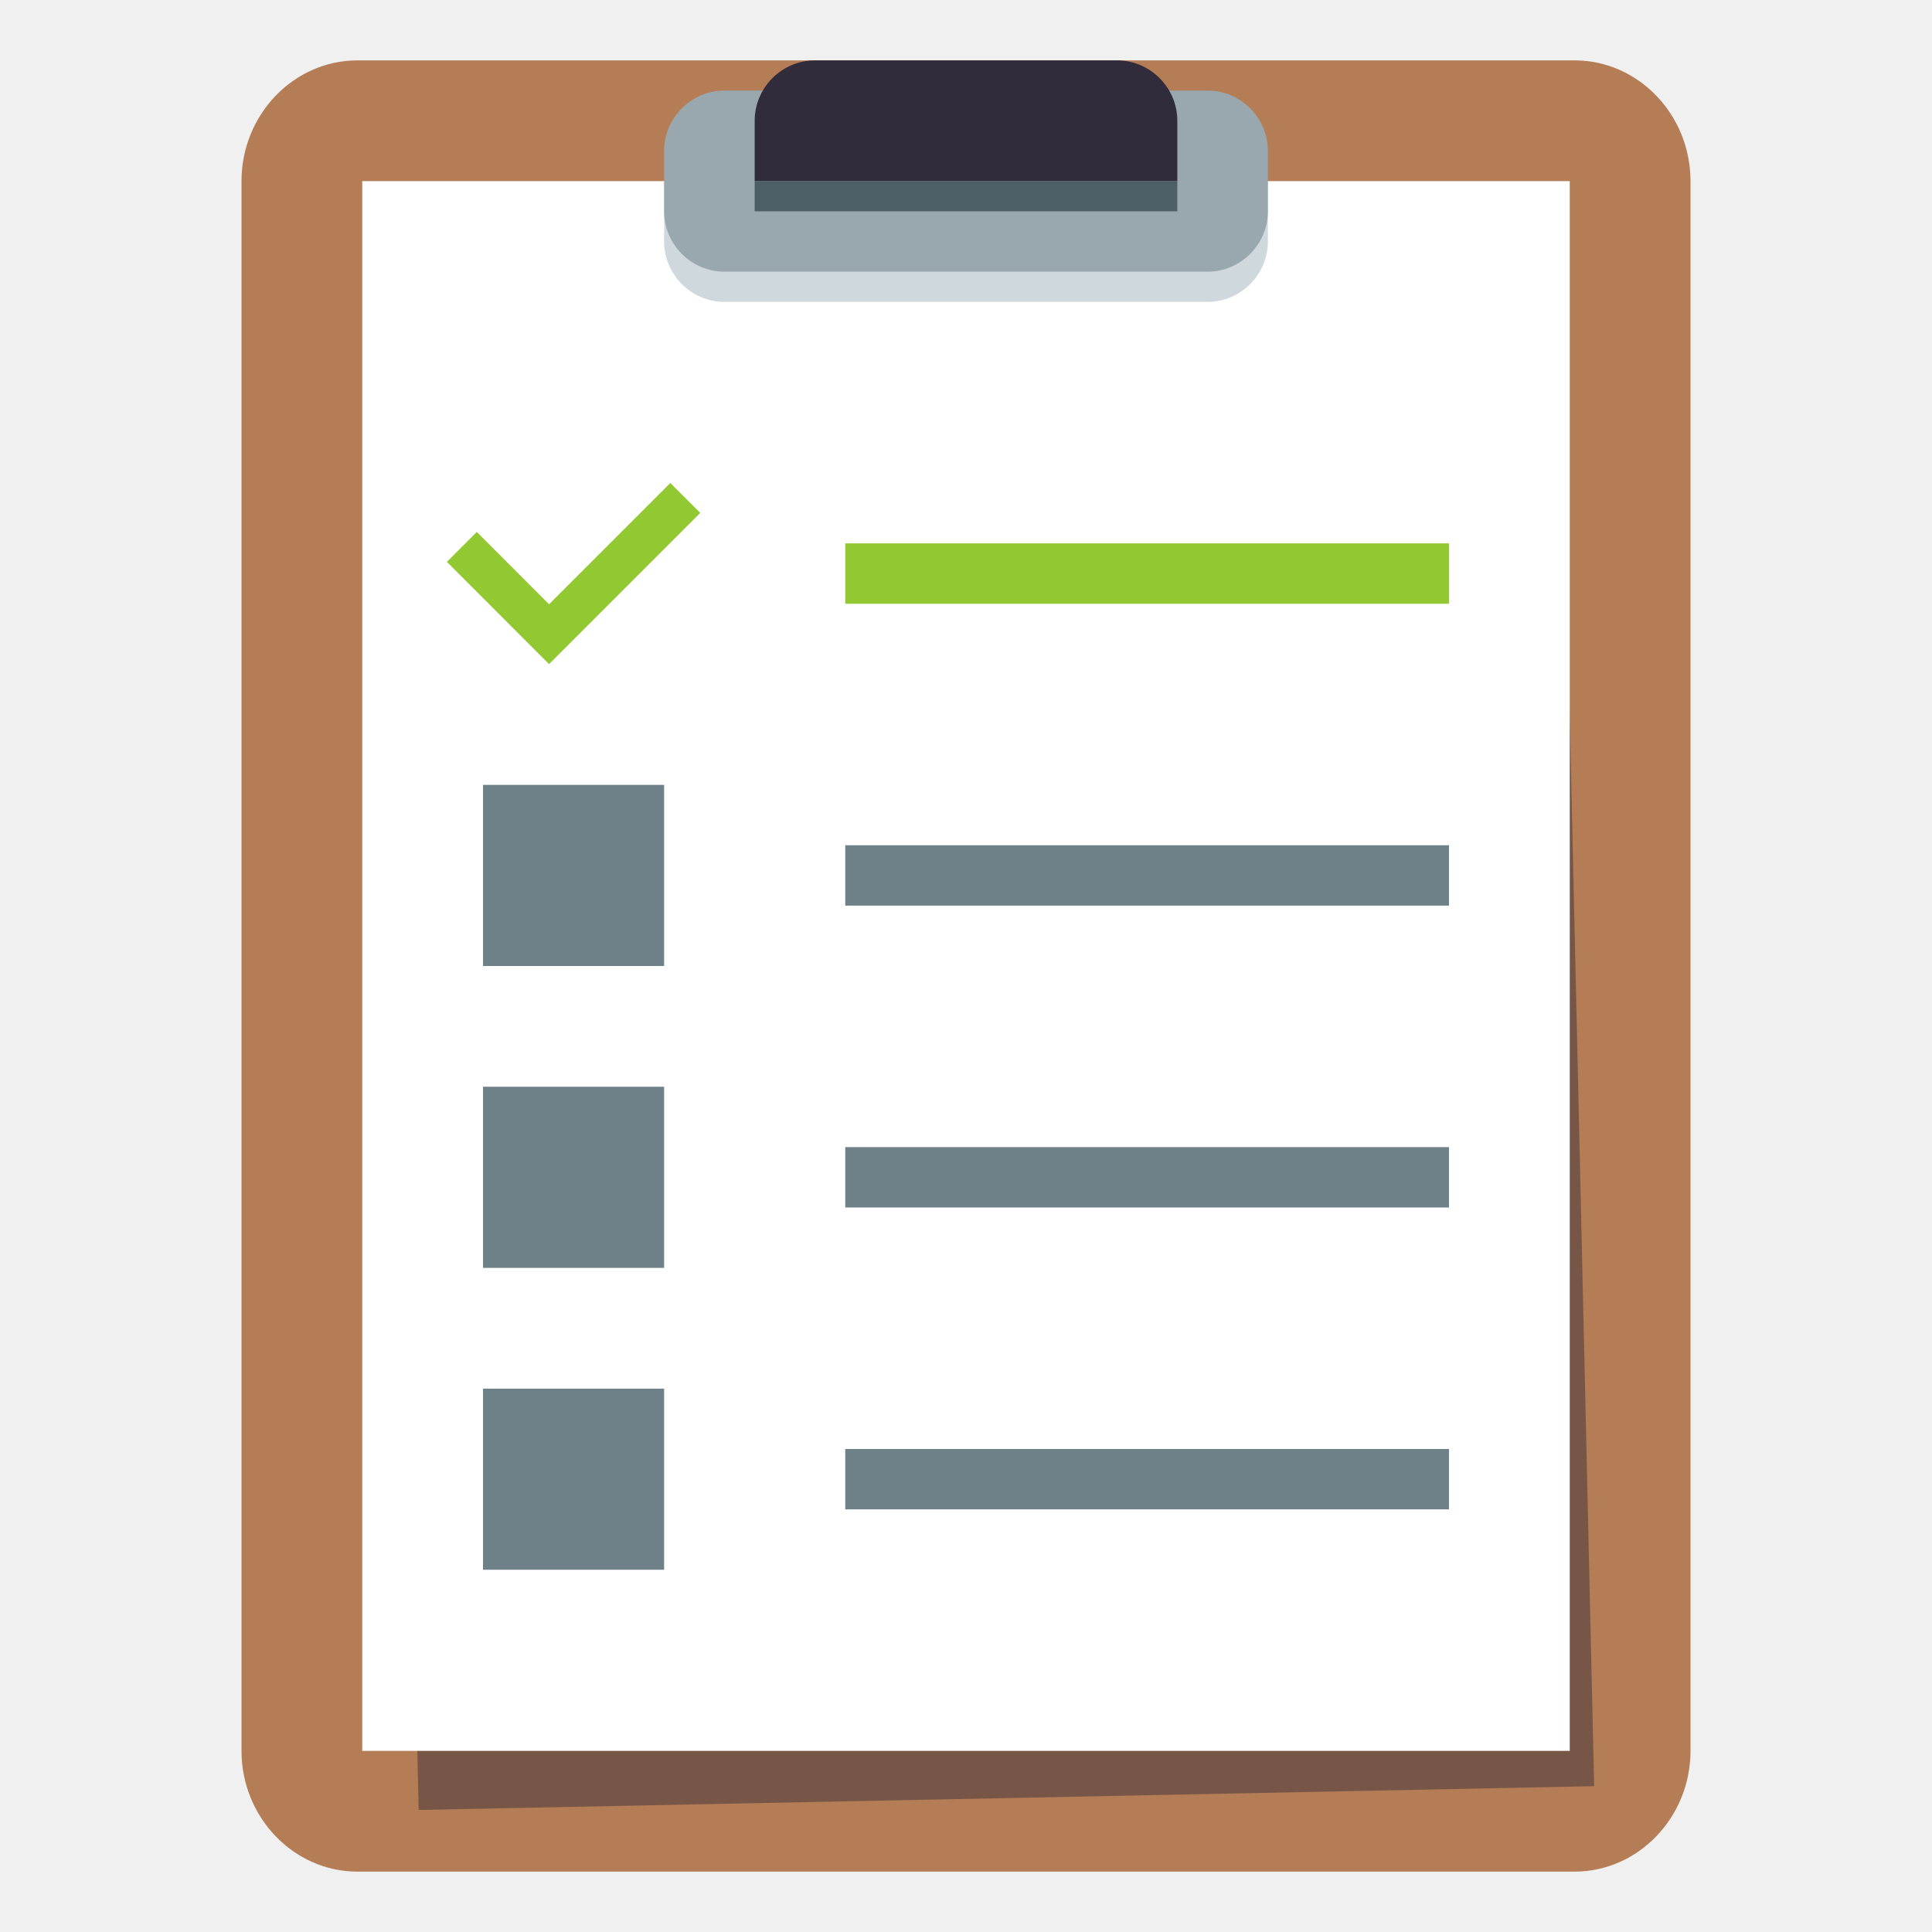
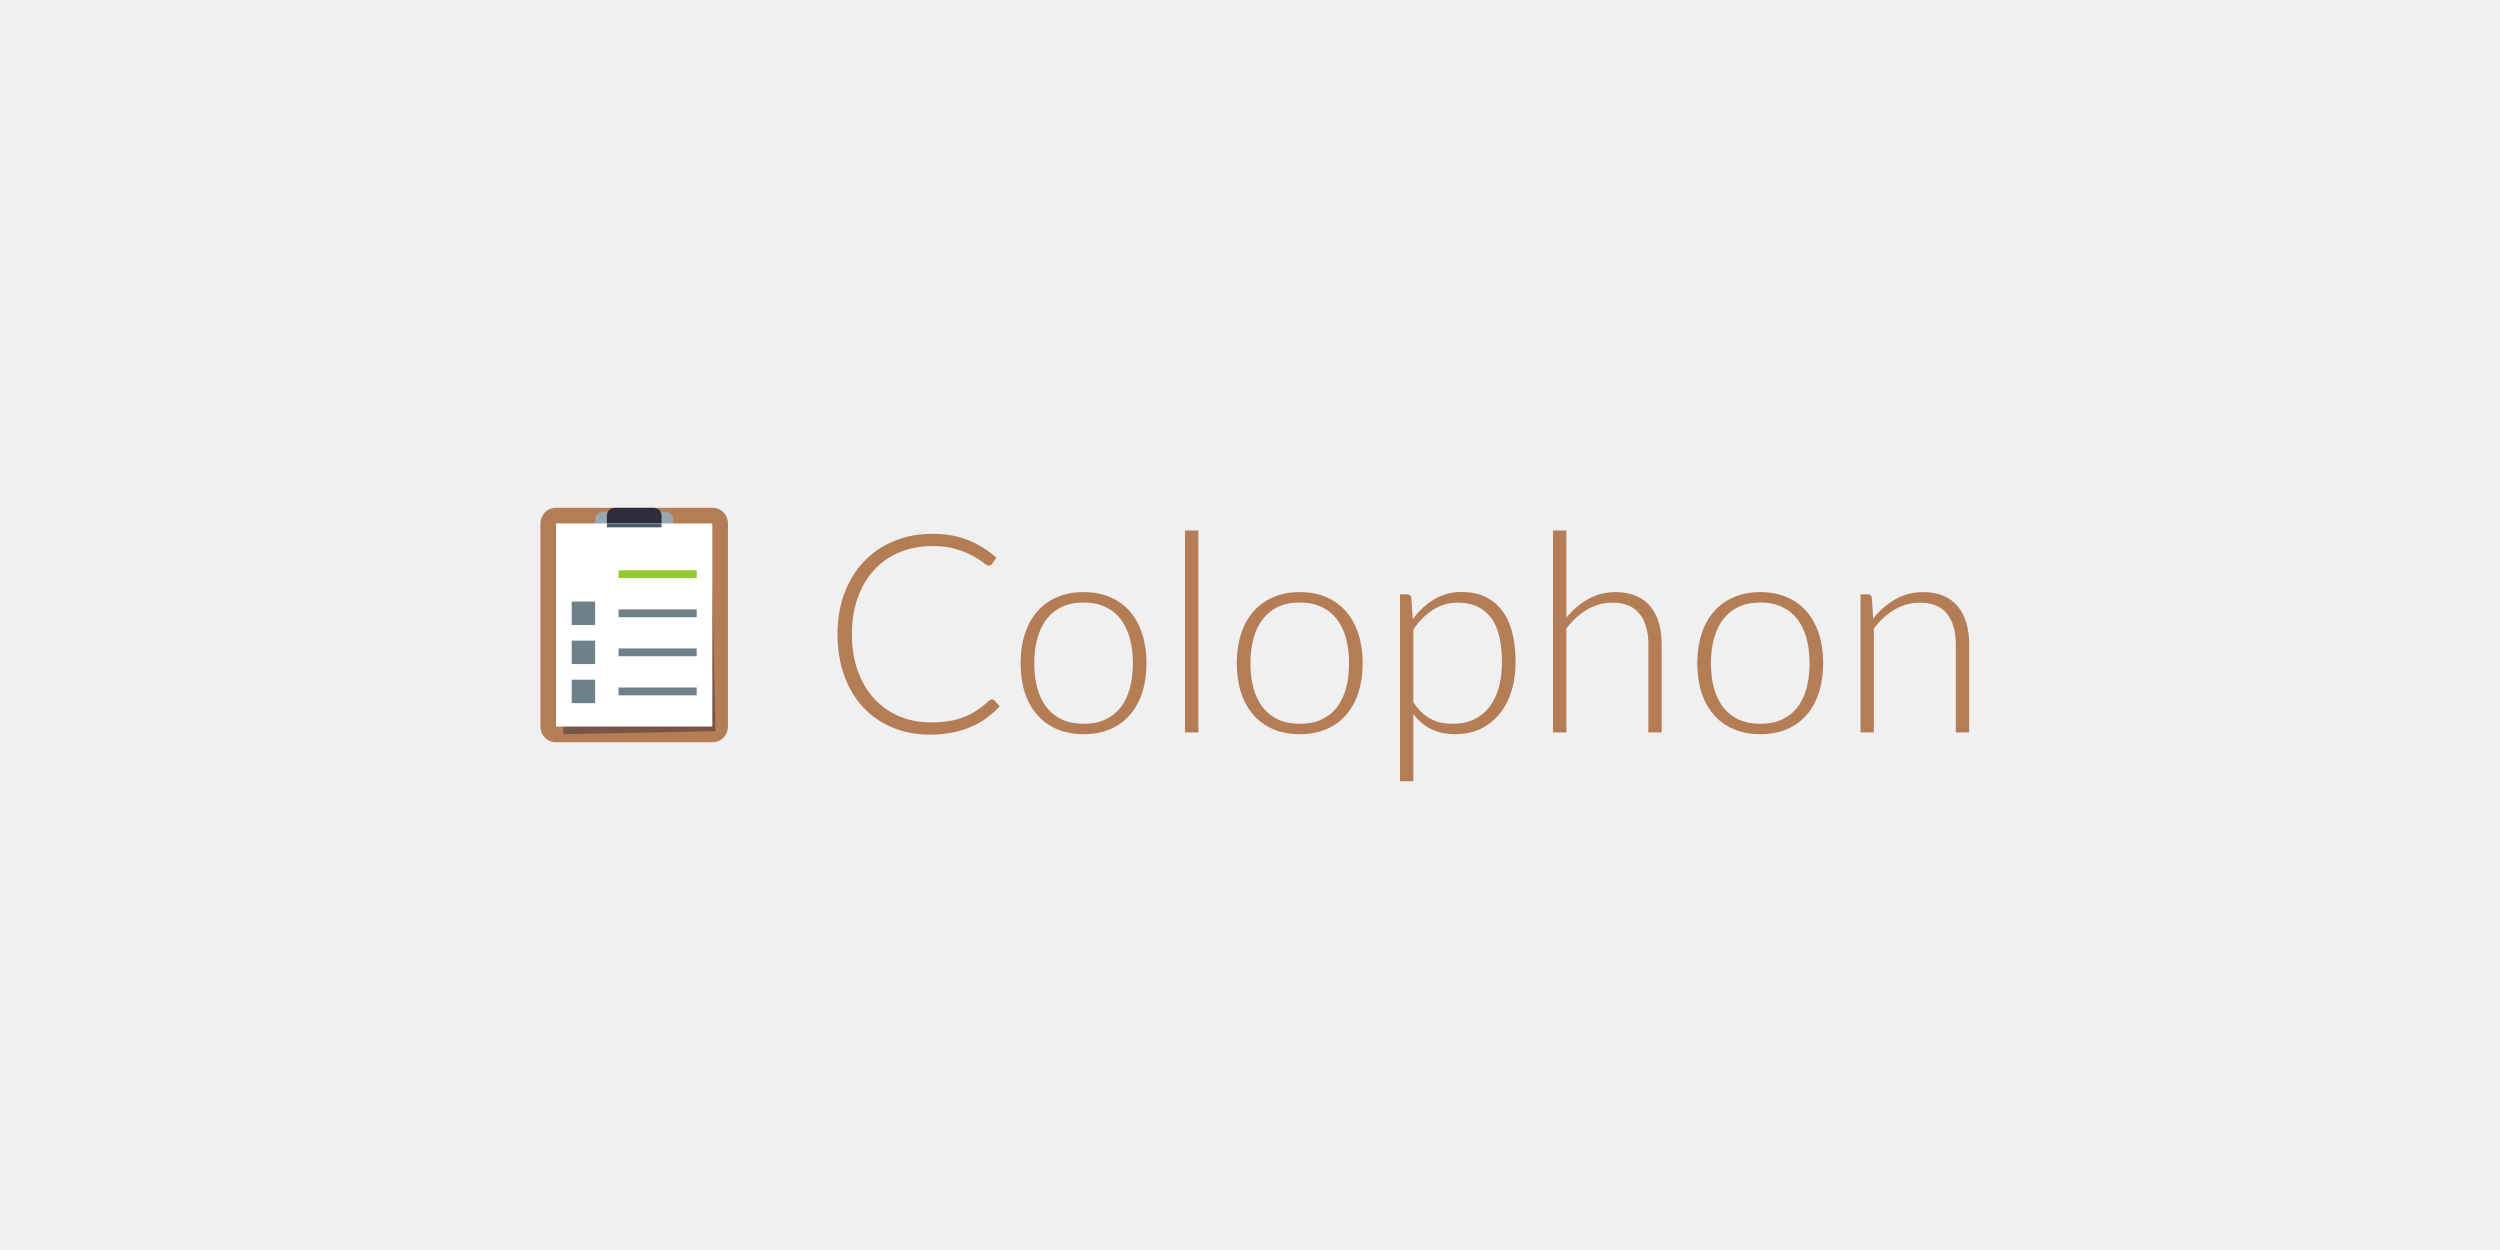
- <svg xmlns="http://www.w3.org/2000/svg" version="1.1" id="Layer_1" x="0px" y="0px" width="64px" height="64px" viewBox="0 0 64 64" enable-background="new 0 0 64 64" xml:space="preserve">
-   <path fill="#B47D56" d="M56,58c0,2.199-1.729,4-3.84,4H11.84C9.728,62,8,60.199,8,58V6c0-2.2,1.728-4,3.84-4h40.32  C54.271,2,56,3.8,56,6V58z" />
-   <polygon fill="#785647" points="12.641,8.499 13.87,59.957 52.808,59.17 51.641,8 " />
-   <rect x="12" y="6" fill="#FFFFFF" width="40" height="52" />
-   <rect x="28" y="18" fill="#92C932" width="20" height="2" />
-   <rect x="28" y="28" fill="#6E8189" width="20" height="2" />
-   <rect x="28" y="38" fill="#6E8189" width="20" height="2" />
-   <rect x="28" y="48" fill="#6E8189" width="20" height="2" />
-   <rect x="16" y="26" fill="#6E8189" width="6" height="6" />
-   <rect x="16" y="36" fill="#6E8189" width="6" height="6" />
-   <rect x="16" y="46" fill="#6E8189" width="6" height="6" />
-   <path fill="#CFD8DD" d="M42,8c0,1.1-0.9,2-2,2H24c-1.1,0-2-0.9-2-2V6h20V8z" />
-   <path fill="#99A8AE" d="M42,7c0,1.1-0.9,2-2,2H24c-1.1,0-2-0.9-2-2V5c0-1.1,0.9-2,2-2h16c1.1,0,2,0.9,2,2V7z" />
-   <path fill="#302C3B" d="M39,6H25V4c0-1.1,0.9-2,2-2h10c1.1,0,2,0.9,2,2V6z" />
-   <rect x="25" y="6" fill="#4E5E67" width="14" height="1" />
-   <polygon fill="#92C932" points="18.188,20.017 15.795,17.621 14.803,18.612 18.188,22 23.197,16.99 22.205,16 " />
+ <svg xmlns="http://www.w3.org/2000/svg" width="1000pt" height="500pt" viewBox="0 0 1000 500" version="1.1">
+   <g id="surface1">
+     <path style=" stroke:none;fill-rule:nonzero;fill:rgb(70.588%,49.02%,33.725%);fill-opacity:1;" d="M 396.766 279.75 C 397.129 279.75 397.441 279.875 397.703 280.125 L 399.922 282.516 C 398.297 284.258 396.531 285.824 394.625 287.219 C 392.719 288.605 390.625 289.789 388.344 290.766 C 386.07 291.746 383.578 292.5 380.859 293.031 C 378.141 293.57 375.156 293.844 371.906 293.844 C 366.469 293.844 361.477 292.891 356.938 290.984 C 352.406 289.078 348.508 286.383 345.25 282.891 C 342 279.391 339.477 275.164 337.688 270.203 C 335.895 265.246 335 259.73 335 253.656 C 335 247.699 335.922 242.262 337.766 237.344 C 339.617 232.418 342.207 228.188 345.531 224.656 C 348.863 221.125 352.859 218.391 357.516 216.453 C 362.18 214.508 367.328 213.531 372.953 213.531 C 378.316 213.531 383.07 214.367 387.219 216.031 C 391.363 217.699 395.141 220.047 398.547 223.078 L 396.828 225.578 C 396.523 226.016 396.062 226.234 395.438 226.234 C 394.988 226.234 394.266 225.828 393.266 225.016 C 392.266 224.203 390.875 223.309 389.094 222.328 C 387.32 221.352 385.113 220.453 382.469 219.641 C 379.82 218.828 376.648 218.422 372.953 218.422 C 368.211 218.422 363.875 219.234 359.938 220.859 C 356 222.484 352.613 224.82 349.781 227.859 C 346.945 230.891 344.734 234.59 343.141 238.953 C 341.555 243.32 340.766 248.219 340.766 253.656 C 340.766 259.211 341.566 264.168 343.172 268.531 C 344.785 272.898 347 276.59 349.812 279.609 C 352.625 282.621 355.941 284.934 359.766 286.547 C 363.598 288.152 367.734 288.953 372.172 288.953 C 374.984 288.953 377.488 288.773 379.688 288.406 C 381.895 288.031 383.922 287.477 385.766 286.734 C 387.617 285.996 389.344 285.09 390.938 284.016 C 392.531 282.945 394.102 281.688 395.656 280.25 C 395.844 280.094 396.023 279.977 396.203 279.891 C 396.391 279.797 396.578 279.75 396.766 279.75 Z M 433.449 236.844 C 437.406 236.844 440.949 237.523 444.074 238.875 C 447.199 240.219 449.832 242.133 451.98 244.609 C 454.125 247.09 455.762 250.078 456.887 253.578 C 458.02 257.078 458.59 260.992 458.59 265.312 C 458.59 269.648 458.02 273.555 456.887 277.031 C 455.762 280.5 454.125 283.477 451.98 285.953 C 449.832 288.434 447.199 290.34 444.074 291.672 C 440.949 293.004 437.406 293.672 433.449 293.672 C 429.488 293.672 425.949 293.004 422.824 291.672 C 419.699 290.34 417.051 288.434 414.887 285.953 C 412.719 283.477 411.066 280.5 409.934 277.031 C 408.809 273.555 408.246 269.648 408.246 265.312 C 408.246 260.992 408.809 257.078 409.934 253.578 C 411.066 250.078 412.719 247.09 414.887 244.609 C 417.051 242.133 419.699 240.219 422.824 238.875 C 425.949 237.523 429.488 236.844 433.449 236.844 Z M 433.449 289.516 C 436.738 289.516 439.613 288.953 442.074 287.828 C 444.543 286.695 446.598 285.074 448.246 282.969 C 449.891 280.855 451.121 278.309 451.934 275.328 C 452.746 272.352 453.152 269.012 453.152 265.312 C 453.152 261.648 452.746 258.32 451.934 255.328 C 451.121 252.328 449.891 249.766 448.246 247.641 C 446.598 245.516 444.543 243.883 442.074 242.734 C 439.613 241.578 436.738 241 433.449 241 C 430.156 241 427.277 241.578 424.809 242.734 C 422.348 243.883 420.297 245.516 418.652 247.641 C 417.004 249.766 415.766 252.328 414.934 255.328 C 414.109 258.32 413.699 261.648 413.699 265.312 C 413.699 269.012 414.109 272.352 414.934 275.328 C 415.766 278.309 417.004 280.855 418.652 282.969 C 420.297 285.074 422.348 286.695 424.809 287.828 C 427.277 288.953 430.156 289.516 433.449 289.516 Z M 479.344 212.203 L 479.344 292.953 L 474.016 292.953 L 474.016 212.203 Z M 519.922 236.844 C 523.879 236.844 527.422 237.523 530.547 238.875 C 533.672 240.219 536.305 242.133 538.453 244.609 C 540.598 247.09 542.234 250.078 543.359 253.578 C 544.492 257.078 545.062 260.992 545.062 265.312 C 545.062 269.648 544.492 273.555 543.359 277.031 C 542.234 280.5 540.598 283.477 538.453 285.953 C 536.305 288.434 533.672 290.34 530.547 291.672 C 527.422 293.004 523.879 293.672 519.922 293.672 C 515.961 293.672 512.422 293.004 509.297 291.672 C 506.172 290.34 503.523 288.434 501.359 285.953 C 499.191 283.477 497.539 280.5 496.406 277.031 C 495.281 273.555 494.719 269.648 494.719 265.312 C 494.719 260.992 495.281 257.078 496.406 253.578 C 497.539 250.078 499.191 247.09 501.359 244.609 C 503.523 242.133 506.172 240.219 509.297 238.875 C 512.422 237.523 515.961 236.844 519.922 236.844 Z M 519.922 289.516 C 523.211 289.516 526.086 288.953 528.547 287.828 C 531.016 286.695 533.07 285.074 534.719 282.969 C 536.363 280.855 537.594 278.309 538.406 275.328 C 539.219 272.352 539.625 269.012 539.625 265.312 C 539.625 261.648 539.219 258.32 538.406 255.328 C 537.594 252.328 536.363 249.766 534.719 247.641 C 533.07 245.516 531.016 243.883 528.547 242.734 C 526.086 241.578 523.211 241 519.922 241 C 516.629 241 513.75 241.578 511.281 242.734 C 508.82 243.883 506.77 245.516 505.125 247.641 C 503.477 249.766 502.238 252.328 501.406 255.328 C 500.582 258.32 500.172 261.648 500.172 265.312 C 500.172 269.012 500.582 272.352 501.406 275.328 C 502.238 278.309 503.477 280.855 505.125 282.969 C 506.77 285.074 508.82 286.695 511.281 287.828 C 513.75 288.953 516.629 289.516 519.922 289.516 Z M 565.328 280.906 C 566.398 282.5 567.516 283.844 568.672 284.938 C 569.836 286.031 571.066 286.922 572.359 287.609 C 573.66 288.289 575.039 288.777 576.5 289.078 C 577.969 289.371 579.516 289.516 581.141 289.516 C 584.391 289.516 587.234 288.922 589.672 287.734 C 592.117 286.547 594.164 284.875 595.812 282.719 C 597.457 280.555 598.695 277.965 599.531 274.953 C 600.363 271.934 600.781 268.609 600.781 264.984 C 600.781 256.766 599.266 250.727 596.234 246.859 C 593.203 242.996 588.852 241.062 583.188 241.062 C 579.531 241.062 576.219 242.008 573.25 243.891 C 570.289 245.777 567.648 248.402 565.328 251.766 Z M 565.094 247.672 C 567.539 244.34 570.398 241.695 573.672 239.734 C 576.941 237.766 580.613 236.781 584.688 236.781 C 591.457 236.781 596.738 239.137 600.531 243.844 C 604.32 248.543 606.219 255.59 606.219 264.984 C 606.219 269.016 605.691 272.781 604.641 276.281 C 603.586 279.773 602.035 282.805 599.984 285.375 C 597.93 287.949 595.414 289.977 592.438 291.453 C 589.457 292.934 586.023 293.672 582.141 293.672 C 578.398 293.672 575.16 292.988 572.422 291.625 C 569.68 290.25 567.316 288.234 565.328 285.578 L 565.328 312.484 L 560 312.484 L 560 237.734 L 562.938 237.734 C 563.863 237.734 564.398 238.199 564.547 239.125 Z M 626.543 247.047 C 629.094 243.945 632.004 241.469 635.277 239.625 C 638.547 237.773 642.219 236.844 646.293 236.844 C 649.324 236.844 651.996 237.328 654.309 238.297 C 656.621 239.258 658.535 240.641 660.059 242.453 C 661.578 244.266 662.723 246.449 663.496 249 C 664.277 251.555 664.668 254.438 664.668 257.656 L 664.668 292.953 L 659.34 292.953 L 659.34 257.656 C 659.34 252.48 658.152 248.422 655.777 245.484 C 653.41 242.539 649.809 241.062 644.965 241.062 C 641.371 241.062 638.012 241.98 634.887 243.812 C 631.762 245.648 628.98 248.188 626.543 251.438 L 626.543 292.953 L 621.215 292.953 L 621.215 212.203 L 626.543 212.203 Z M 704.125 236.844 C 708.082 236.844 711.625 237.523 714.75 238.875 C 717.875 240.219 720.508 242.133 722.656 244.609 C 724.801 247.09 726.438 250.078 727.562 253.578 C 728.695 257.078 729.266 260.992 729.266 265.312 C 729.266 269.648 728.695 273.555 727.562 277.031 C 726.438 280.5 724.801 283.477 722.656 285.953 C 720.508 288.434 717.875 290.34 714.75 291.672 C 711.625 293.004 708.082 293.672 704.125 293.672 C 700.164 293.672 696.625 293.004 693.5 291.672 C 690.375 290.34 687.727 288.434 685.562 285.953 C 683.395 283.477 681.742 280.5 680.609 277.031 C 679.484 273.555 678.922 269.648 678.922 265.312 C 678.922 260.992 679.484 257.078 680.609 253.578 C 681.742 250.078 683.395 247.09 685.562 244.609 C 687.727 242.133 690.375 240.219 693.5 238.875 C 696.625 237.523 700.164 236.844 704.125 236.844 Z M 704.125 289.516 C 707.414 289.516 710.289 288.953 712.75 287.828 C 715.219 286.695 717.273 285.074 718.922 282.969 C 720.566 280.855 721.797 278.309 722.609 275.328 C 723.422 272.352 723.828 269.012 723.828 265.312 C 723.828 261.648 723.422 258.32 722.609 255.328 C 721.797 252.328 720.566 249.766 718.922 247.641 C 717.273 245.516 715.219 243.883 712.75 242.734 C 710.289 241.578 707.414 241 704.125 241 C 700.832 241 697.953 241.578 695.484 242.734 C 693.023 243.883 690.973 245.516 689.328 247.641 C 687.68 249.766 686.441 252.328 685.609 255.328 C 684.785 258.32 684.375 261.648 684.375 265.312 C 684.375 269.012 684.785 272.352 685.609 275.328 C 686.441 278.309 687.68 280.855 689.328 282.969 C 690.973 285.074 693.023 286.695 695.484 287.828 C 697.953 288.953 700.832 289.516 704.125 289.516 Z M 749.25 247.391 C 751.801 244.203 754.75 241.652 758.094 239.734 C 761.445 237.809 765.176 236.844 769.281 236.844 C 772.312 236.844 774.984 237.328 777.297 238.297 C 779.609 239.258 781.523 240.641 783.047 242.453 C 784.566 244.266 785.711 246.449 786.484 249 C 787.266 251.555 787.656 254.438 787.656 257.656 L 787.656 292.953 L 782.328 292.953 L 782.328 257.656 C 782.328 252.48 781.141 248.422 778.766 245.484 C 776.398 242.539 772.797 241.062 767.953 241.062 C 764.359 241.062 761 241.98 757.875 243.812 C 754.75 245.648 751.969 248.188 749.531 251.438 L 749.531 292.953 L 744.203 292.953 L 744.203 237.734 L 747.141 237.734 C 748.066 237.734 748.602 238.199 748.75 239.125 Z M 328.5 183.398 " />
+     <path style=" stroke:none;fill-rule:nonzero;fill:rgb(70.588%,49.02%,33.725%);fill-opacity:1;" d="M 291.18 290.625 C 291.18 294.062 288.477 296.875 285.18 296.875 L 222.18 296.875 C 218.879 296.875 216.18 294.062 216.18 290.625 L 216.18 209.375 C 216.18 205.938 218.879 203.125 222.18 203.125 L 285.18 203.125 C 288.477 203.125 291.18 205.938 291.18 209.375 Z M 291.18 290.625 " />
+     <path style=" stroke:none;fill-rule:nonzero;fill:rgb(81.176%,84.706%,86.667%);fill-opacity:1;" d="M 269.305 212.5 C 269.305 214.219 267.898 215.625 266.18 215.625 L 241.18 215.625 C 239.461 215.625 238.055 214.219 238.055 212.5 L 238.055 209.375 L 269.305 209.375 Z M 269.305 212.5 " />
+     <path style=" stroke:none;fill-rule:nonzero;fill:rgb(60%,65.882%,68.235%);fill-opacity:1;" d="M 269.305 210.938 C 269.305 212.656 267.898 214.062 266.18 214.062 L 241.18 214.062 C 239.461 214.062 238.055 212.656 238.055 210.938 L 238.055 207.812 C 238.055 206.094 239.461 204.688 241.18 204.688 L 266.18 204.688 C 267.898 204.688 269.305 206.094 269.305 207.812 Z M 269.305 210.938 " />
+     <path style=" stroke:none;fill-rule:nonzero;fill:rgb(18.824%,17.255%,23.137%);fill-opacity:1;" d="M 264.617 209.375 L 242.742 209.375 L 242.742 206.25 C 242.742 204.531 244.148 203.125 245.867 203.125 L 261.492 203.125 C 263.211 203.125 264.617 204.531 264.617 206.25 Z M 264.617 209.375 " />
+     <path style=" stroke:none;fill-rule:nonzero;fill:rgb(47.059%,33.725%,27.843%);fill-opacity:1;" d="M 223.43 213.281 L 225.352 293.684 L 286.191 292.453 L 284.367 212.5 Z M 223.43 213.281 " />
+     <path style=" stroke:none;fill-rule:nonzero;fill:rgb(57.255%,78.824%,19.608%);fill-opacity:1;" d="M 232.098 231.277 L 228.359 227.531 L 226.809 229.082 L 232.098 234.375 L 239.922 226.547 L 238.375 225 Z M 232.098 231.277 " />
+     <path style=" stroke:none;fill-rule:nonzero;fill:rgb(100%,100%,100%);fill-opacity:1;" d="M 222.43 209.375 L 284.93 209.375 L 284.93 290.625 L 222.43 290.625 Z M 222.43 209.375 " />
+     <path style=" stroke:none;fill-rule:nonzero;fill:rgb(57.255%,78.824%,19.608%);fill-opacity:1;" d="M 247.43 228.125 L 278.68 228.125 L 278.68 231.25 L 247.43 231.25 Z M 247.43 228.125 " />
+     <path style=" stroke:none;fill-rule:nonzero;fill:rgb(43.137%,50.588%,53.725%);fill-opacity:1;" d="M 247.43 243.75 L 278.68 243.75 L 278.68 246.875 L 247.43 246.875 Z M 247.43 243.75 " />
+     <path style=" stroke:none;fill-rule:nonzero;fill:rgb(43.137%,50.588%,53.725%);fill-opacity:1;" d="M 247.43 259.375 L 278.68 259.375 L 278.68 262.5 L 247.43 262.5 Z M 247.43 259.375 " />
+     <path style=" stroke:none;fill-rule:nonzero;fill:rgb(43.137%,50.588%,53.725%);fill-opacity:1;" d="M 247.43 275 L 278.68 275 L 278.68 278.125 L 247.43 278.125 Z M 247.43 275 " />
+     <path style=" stroke:none;fill-rule:nonzero;fill:rgb(43.137%,50.588%,53.725%);fill-opacity:1;" d="M 228.68 240.625 L 238.055 240.625 L 238.055 250 L 228.68 250 Z M 228.68 240.625 " />
+     <path style=" stroke:none;fill-rule:nonzero;fill:rgb(43.137%,50.588%,53.725%);fill-opacity:1;" d="M 228.68 256.25 L 238.055 256.25 L 238.055 265.625 L 228.68 265.625 Z M 228.68 256.25 " />
+     <path style=" stroke:none;fill-rule:nonzero;fill:rgb(43.137%,50.588%,53.725%);fill-opacity:1;" d="M 228.68 271.875 L 238.055 271.875 L 238.055 281.25 L 228.68 281.25 Z M 228.68 271.875 " />
+     <path style=" stroke:none;fill-rule:nonzero;fill:rgb(30.588%,36.863%,40.392%);fill-opacity:1;" d="M 242.742 209.375 L 264.617 209.375 L 264.617 210.938 L 242.742 210.938 Z M 242.742 209.375 " />
+   </g>
</svg>
